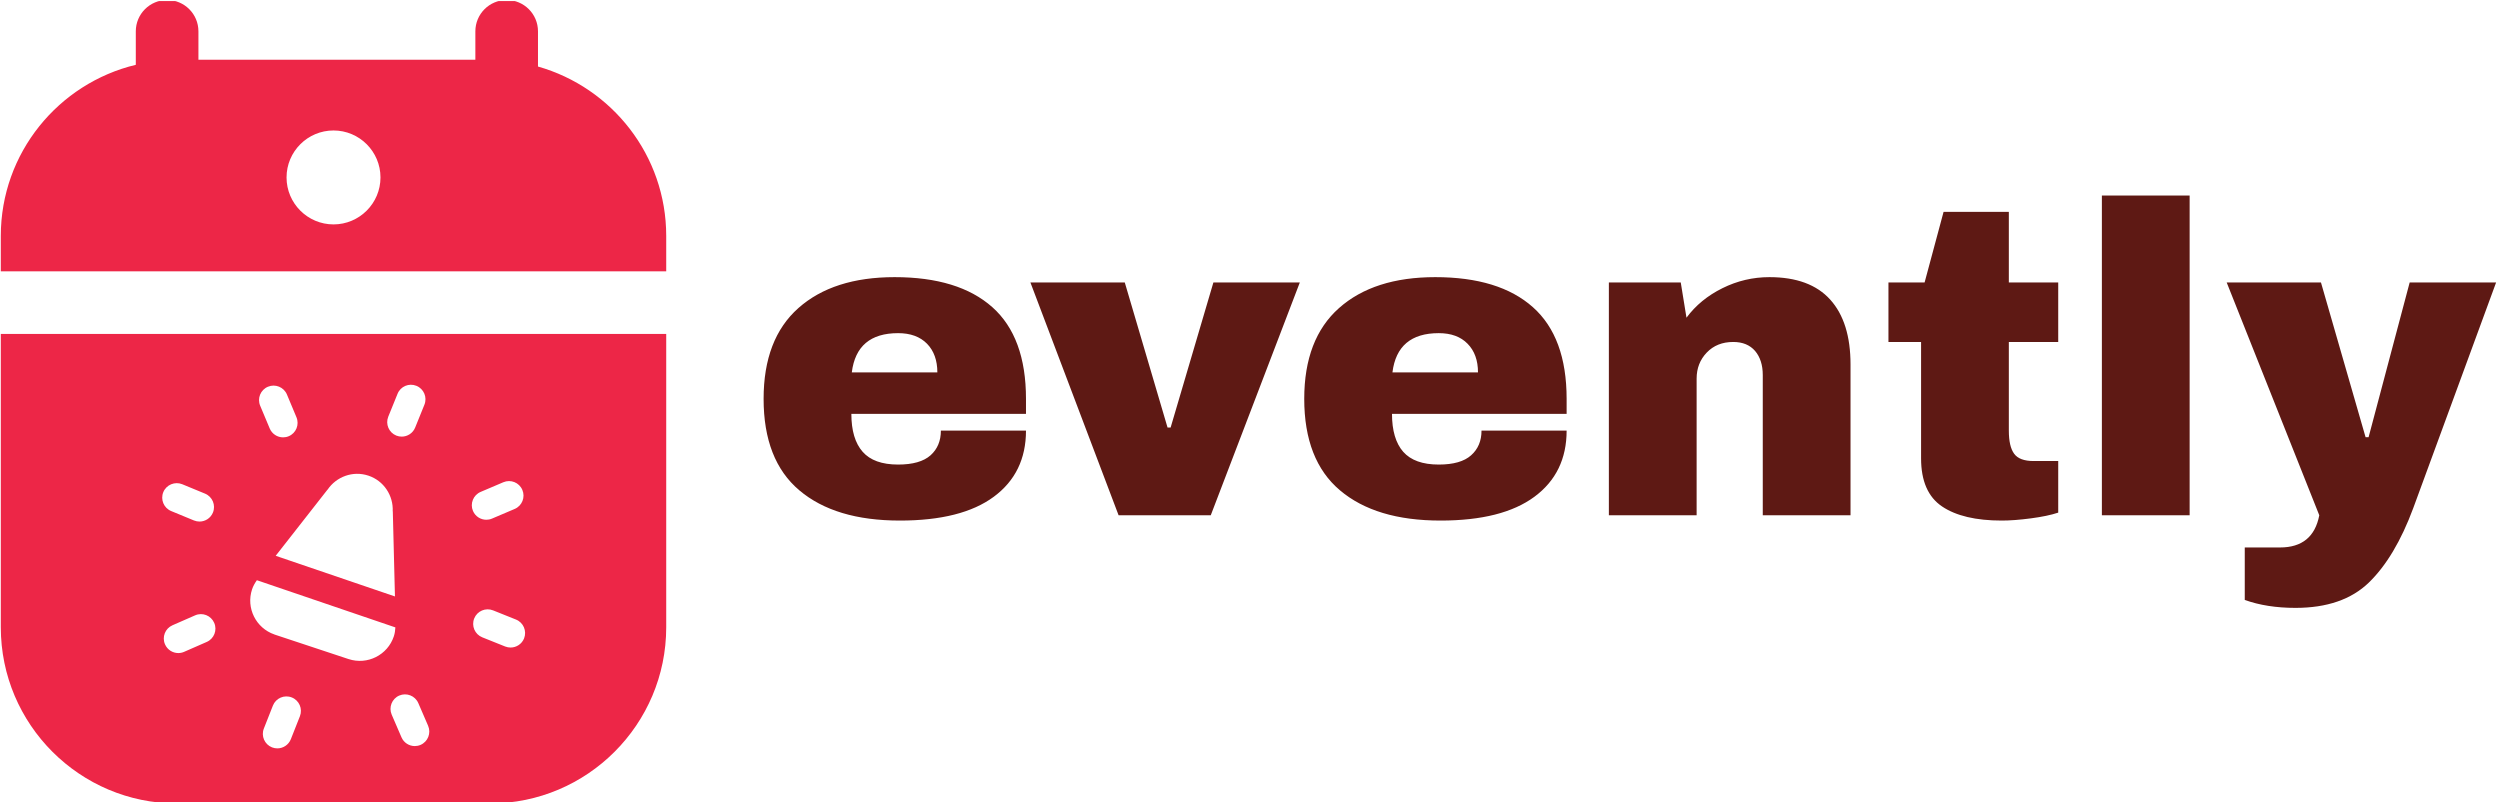
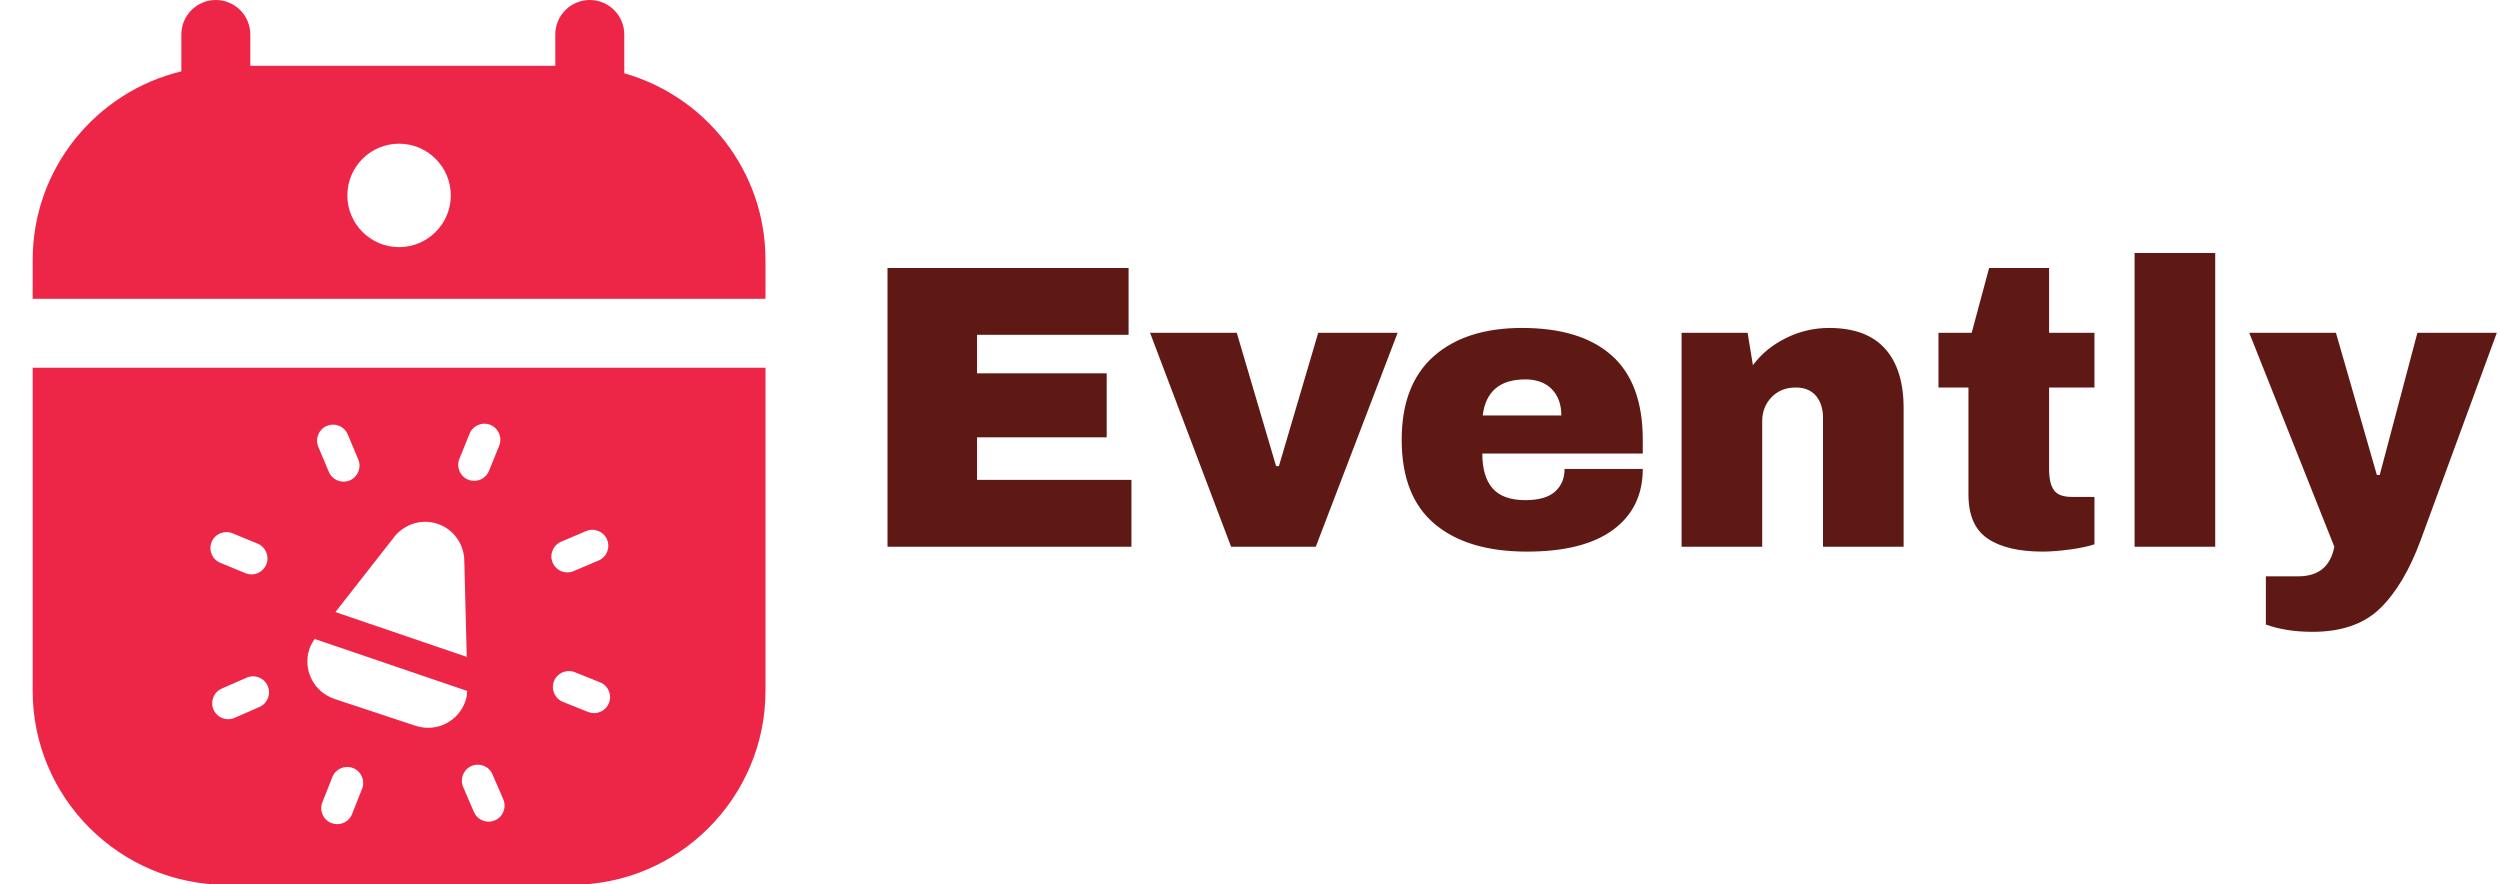
- <svg xmlns="http://www.w3.org/2000/svg" version="1.1" width="2000" height="641" viewBox="0 0 2000 641">
-   <g transform="matrix(1,0,0,1,-1.212121,0.8781145)">
-     <svg viewBox="0 0 396 127" data-background-color="#ffffff" preserveAspectRatio="xMidYMid meet" height="641" width="2000">
-       <g id="tight-bounds" transform="matrix(1,0,0,1,0.24,-0.173979)">
-         <svg viewBox="0 0 395.52 127.348" height="127.348" width="395.52">
+ <svg xmlns="http://www.w3.org/2000/svg" version="1.1" width="2000" height="707" viewBox="0 0 2000 707">
+   <g transform="matrix(1,0,0,1,-1.212121,0.4270482)">
+     <svg viewBox="0 0 396 140" data-background-color="#ffffff" preserveAspectRatio="xMidYMid meet" height="707" width="2000">
+       <g id="tight-bounds" transform="matrix(1,0,0,1,0.24,-0.084564)">
+         <svg viewBox="0 0 395.52 140.169" height="140.169" width="395.52">
          <g>
-             <svg viewBox="0 0 569.642 183.411" height="127.348" width="395.52">
-               <g transform="matrix(1,0,0,1,174.1215,44.64371)">
-                 <svg viewBox="0 0 395.52 94.123" height="94.123" width="395.52">
+             <svg viewBox="0 0 613.595 217.453" height="140.169" width="395.52">
+               <g transform="matrix(1,0,0,1,218.0748,62.17428)">
+                 <svg viewBox="0 0 395.52 93.105" height="93.105" width="395.52">
                  <g id="textblocktransform">
-                     <svg viewBox="0 0 395.52 94.123" height="94.123" width="395.52" id="textblock">
+                     <svg viewBox="0 0 395.52 93.105" height="93.105" width="395.52" id="textblock">
                      <g>
-                         <svg viewBox="0 0 395.52 94.123" height="94.123" width="395.52">
+                         <svg viewBox="0 0 395.52 93.105" height="93.105" width="395.52">
                          <g transform="matrix(1,0,0,1,0,0)">
-                             <svg width="395.52" viewBox="1.8 -36.25 196.44 46.75" height="94.123" data-palette-color="#5e1914">
-                               <path d="M16.65-27Q23.9-27 27.73-23.6 31.55-20.2 31.55-13.2L31.55-13.2 31.55-11.5 11.75-11.5Q11.75-8.65 13.03-7.2 14.3-5.75 17.05-5.75L17.05-5.75Q19.55-5.75 20.73-6.8 21.9-7.85 21.9-9.6L21.9-9.6 31.55-9.6Q31.55-4.8 27.9-2.1 24.25 0.6 17.25 0.6L17.25 0.6Q9.9 0.6 5.85-2.83 1.8-6.25 1.8-13.2L1.8-13.2Q1.8-20 5.75-23.5 9.7-27 16.65-27L16.65-27ZM17.05-20.65Q12.35-20.65 11.8-16.2L11.8-16.2 21.5-16.2Q21.5-18.25 20.33-19.45 19.15-20.65 17.05-20.65L17.05-20.65ZM52.5 0L42.05 0 32.05-26.4 42.75-26.4 47.6-9.95 47.95-9.95 52.8-26.4 62.6-26.4 52.5 0ZM77.95-27Q85.2-27 89.02-23.6 92.85-20.2 92.85-13.2L92.85-13.2 92.85-11.5 73.05-11.5Q73.05-8.65 74.32-7.2 75.6-5.75 78.35-5.75L78.35-5.75Q80.85-5.75 82.02-6.8 83.2-7.85 83.2-9.6L83.2-9.6 92.85-9.6Q92.85-4.8 89.2-2.1 85.55 0.6 78.55 0.6L78.55 0.6Q71.2 0.6 67.15-2.83 63.1-6.25 63.1-13.2L63.1-13.2Q63.1-20 67.05-23.5 71-27 77.95-27L77.95-27ZM78.35-20.65Q73.65-20.65 73.1-16.2L73.1-16.2 82.8-16.2Q82.8-18.25 81.62-19.45 80.45-20.65 78.35-20.65L78.35-20.65ZM115.84-27Q120.44-27 122.74-24.45 125.04-21.9 125.04-17.1L125.04-17.1 125.04 0 115.09 0 115.09-15.9Q115.09-17.6 114.22-18.63 113.34-19.65 111.74-19.65L111.74-19.65Q109.89-19.65 108.74-18.45 107.59-17.25 107.59-15.5L107.59-15.5 107.59 0 97.64 0 97.64-26.4 105.79-26.4 106.44-22.4Q107.99-24.5 110.52-25.75 113.04-27 115.84-27L115.84-27ZM142.99-26.4L148.59-26.4 148.59-19.65 142.99-19.65 142.99-9.6Q142.99-7.8 143.59-6.98 144.19-6.15 145.79-6.15L145.79-6.15 148.59-6.15 148.59-0.3Q147.39 0.1 145.49 0.35 143.59 0.6 142.19 0.6L142.19 0.6Q137.79 0.6 135.42-1 133.04-2.6 133.04-6.45L133.04-6.45 133.04-19.65 129.34-19.65 129.34-26.4 133.44-26.4 135.59-34.4 142.99-34.4 142.99-26.4ZM163.49 0L153.54 0 153.54-36.25 163.49-36.25 163.49 0ZM188.84-0.8Q186.78 4.75 183.81 7.63 180.84 10.5 175.49 10.5L175.49 10.5Q172.24 10.5 169.74 9.6L169.74 9.6 169.74 3.65 173.74 3.65Q177.49 3.65 178.19 0L178.19 0 167.69-26.4 178.38-26.4 183.44-8.85 183.78-8.85 188.44-26.4 198.24-26.4 188.84-0.8Z" opacity="1" transform="matrix(1,0,0,1,0,0)" fill="#5e1914" class="wordmark-text-0" data-fill-palette-color="primary" id="text-0" />
+                             <svg width="395.52" viewBox="3.7 -36.25 198.59 46.75" height="93.105" data-palette-color="#5e1914">
+                               <path d="M3.7 0L3.7-34.4 33.45-34.4 33.45-26.15 14.75-26.15 14.75-21.4 30.75-21.4 30.75-13.5 14.75-13.5 14.75-8.25 33.8-8.25 33.8 0 3.7 0ZM56.55 0L46.1 0 36.1-26.4 46.8-26.4 51.65-9.95 52-9.95 56.85-26.4 66.65-26.4 56.55 0ZM82-27Q89.25-27 93.07-23.6 96.9-20.2 96.9-13.2L96.9-13.2 96.9-11.5 77.1-11.5Q77.1-8.65 78.37-7.2 79.65-5.75 82.4-5.75L82.4-5.75Q84.9-5.75 86.07-6.8 87.25-7.85 87.25-9.6L87.25-9.6 96.9-9.6Q96.9-4.8 93.25-2.1 89.6 0.6 82.6 0.6L82.6 0.6Q75.25 0.6 71.2-2.83 67.15-6.25 67.15-13.2L67.15-13.2Q67.15-20 71.1-23.5 75.05-27 82-27L82-27ZM82.4-20.65Q77.7-20.65 77.15-16.2L77.15-16.2 86.85-16.2Q86.85-18.25 85.67-19.45 84.5-20.65 82.4-20.65L82.4-20.65ZM119.89-27Q124.49-27 126.79-24.45 129.09-21.9 129.09-17.1L129.09-17.1 129.09 0 119.14 0 119.14-15.9Q119.14-17.6 118.27-18.63 117.39-19.65 115.79-19.65L115.79-19.65Q113.94-19.65 112.79-18.45 111.64-17.25 111.64-15.5L111.64-15.5 111.64 0 101.69 0 101.69-26.4 109.84-26.4 110.49-22.4Q112.04-24.5 114.57-25.75 117.09-27 119.89-27L119.89-27ZM147.04-26.4L152.64-26.4 152.64-19.65 147.04-19.65 147.04-9.6Q147.04-7.8 147.64-6.98 148.24-6.15 149.84-6.15L149.84-6.15 152.64-6.15 152.64-0.3Q151.44 0.1 149.54 0.35 147.64 0.6 146.24 0.6L146.24 0.6Q141.84 0.6 139.47-1 137.09-2.6 137.09-6.45L137.09-6.45 137.09-19.65 133.39-19.65 133.39-26.4 137.49-26.4 139.64-34.4 147.04-34.4 147.04-26.4ZM167.54 0L157.59 0 157.59-36.25 167.54-36.25 167.54 0ZM192.89-0.8Q190.84 4.75 187.86 7.63 184.89 10.5 179.54 10.5L179.54 10.5Q176.29 10.5 173.79 9.6L173.79 9.6 173.79 3.65 177.79 3.65Q181.54 3.65 182.24 0L182.24 0 171.74-26.4 182.44-26.4 187.49-8.85 187.84-8.85 192.49-26.4 202.29-26.4 192.89-0.8Z" opacity="1" transform="matrix(1,0,0,1,0,0)" fill="#5e1914" class="wordmark-text-0" data-fill-palette-color="primary" id="text-0" />
                            </svg>
                          </g>
                        </svg>
                      </g>
                    </svg>
                  </g>
                </svg>
              </g>
              <g>
-                 <svg viewBox="0 0 151.901 183.411" height="183.411" width="151.901">
+                 <svg viewBox="0 0 196.095 217.453" height="217.453" width="196.095">
                  <g>
-                     <svg version="1.1" x="0" y="0" viewBox="18.75 14.342 42.5 51.316" enable-background="new 0 0 80 80" xml:space="preserve" height="183.411" width="151.901" class="icon-icon-0" data-fill-palette-color="accent" id="icon-0">
+                     <svg version="1.1" x="8" y="0" viewBox="18.75 14.342 42.5 51.316" enable-background="new 0 0 80 80" xml:space="preserve" height="217.453" width="180.095" class="icon-icon-0" data-fill-palette-color="accent" id="icon-0">
                      <g fill="#ed2647" data-fill-palette-color="accent">
                        <path d="M53.06 18.592v-2.25c0-1.104-0.896-2-2-2s-2 0.896-2 2v1.816H31.372v-1.816c0-1.104-0.896-2-2-2s-2 0.896-2 2v2.139c-4.938 1.188-8.622 5.631-8.622 10.928v2.261h42.5v-2.261C61.25 24.267 57.778 19.93 53.06 18.592zM40 28.675c-1.653 0-3-1.346-3-3s1.347-3 3-3 3 1.346 3 3S41.653 28.675 40 28.675z" fill="#ed2647" data-fill-palette-color="accent" />
                        <path d="M18.75 54.408c0 6.203 5.047 11.25 11.25 11.25h20c6.203 0 11.25-5.047 11.25-11.25V35.67h-42.5V54.408zM37.854 60.088l-0.579 1.466c-0.144 0.364-0.493 0.587-0.862 0.587-0.113 0-0.229-0.021-0.34-0.064-0.477-0.188-0.71-0.727-0.522-1.203l0.578-1.466c0.188-0.476 0.726-0.708 1.202-0.522C37.808 59.073 38.041 59.611 37.854 60.088zM52.171 55.119C52.024 55.48 51.678 55.7 51.31 55.7c-0.114 0-0.23-0.021-0.344-0.065l-1.464-0.587c-0.476-0.19-0.706-0.73-0.516-1.206 0.19-0.475 0.729-0.705 1.205-0.516l1.464 0.587C52.13 54.104 52.36 54.643 52.171 55.119zM49.397 45.76l1.449-0.617c0.472-0.201 1.015 0.018 1.215 0.49 0.201 0.471-0.019 1.015-0.488 1.215l-1.451 0.617c-0.117 0.051-0.24 0.074-0.362 0.074-0.36 0-0.702-0.211-0.853-0.564C48.706 46.505 48.927 45.96 49.397 45.76zM45.56 61.918c-0.12 0.051-0.245 0.076-0.368 0.076-0.358 0-0.7-0.209-0.851-0.56l-0.625-1.448c-0.203-0.47 0.014-1.016 0.482-1.219 0.471-0.203 1.016 0.014 1.219 0.484l0.625 1.447C46.245 61.17 46.028 61.715 45.56 61.918zM43.497 40.955l0.592-1.459c0.191-0.476 0.73-0.705 1.205-0.512 0.475 0.191 0.704 0.732 0.512 1.206l-0.591 1.46c-0.146 0.361-0.493 0.579-0.858 0.579-0.116 0-0.234-0.021-0.348-0.067C43.534 41.97 43.306 41.43 43.497 40.955zM39.618 45.62c0.559-0.829 1.613-1.229 2.607-0.9S43.828 46 43.781 47l0.006-0.002 0.137 5.439-7.617-2.596 3.308-4.225L39.618 45.62zM35.812 39.043c0.471-0.199 1.016 0.024 1.213 0.496l0.608 1.453c0.198 0.472-0.023 1.015-0.495 1.212-0.117 0.05-0.24 0.072-0.359 0.072-0.361 0-0.705-0.214-0.854-0.568l-0.609-1.452C35.117 39.783 35.339 39.24 35.812 39.043zM34.797 51.986c0.072-0.217 0.183-0.408 0.308-0.586l8.846 3.014c-0.01 0.189-0.035 0.381-0.098 0.57-0.396 1.197-1.691 1.848-2.889 1.453 0 0 0 0-0.002 0l-4.738-1.57v-0.003C35.044 54.459 34.403 53.175 34.797 51.986zM31.902 55.343l-1.444 0.632c-0.12 0.053-0.247 0.078-0.37 0.078-0.357 0-0.698-0.207-0.85-0.557-0.206-0.469 0.009-1.015 0.478-1.219l1.445-0.633c0.47-0.207 1.015 0.011 1.219 0.479C32.586 54.592 32.371 55.139 31.902 55.343zM29.129 45.774c0.195-0.473 0.74-0.696 1.21-0.504l1.455 0.6c0.473 0.196 0.699 0.737 0.504 1.21-0.147 0.357-0.493 0.574-0.857 0.574-0.117 0-0.237-0.023-0.353-0.07l-1.455-0.6C29.159 46.789 28.935 46.248 29.129 45.774z" fill="#ed2647" data-fill-palette-color="accent" />
                      </g>
                    </svg>
                  </g>
                </svg>
              </g>
            </svg>
          </g>
          <defs />
        </svg>
-         <rect width="395.52" height="127.348" fill="none" stroke="none" visibility="hidden" />
+         <rect width="395.52" height="140.169" fill="none" stroke="none" visibility="hidden" />
      </g>
    </svg>
  </g>
</svg>
